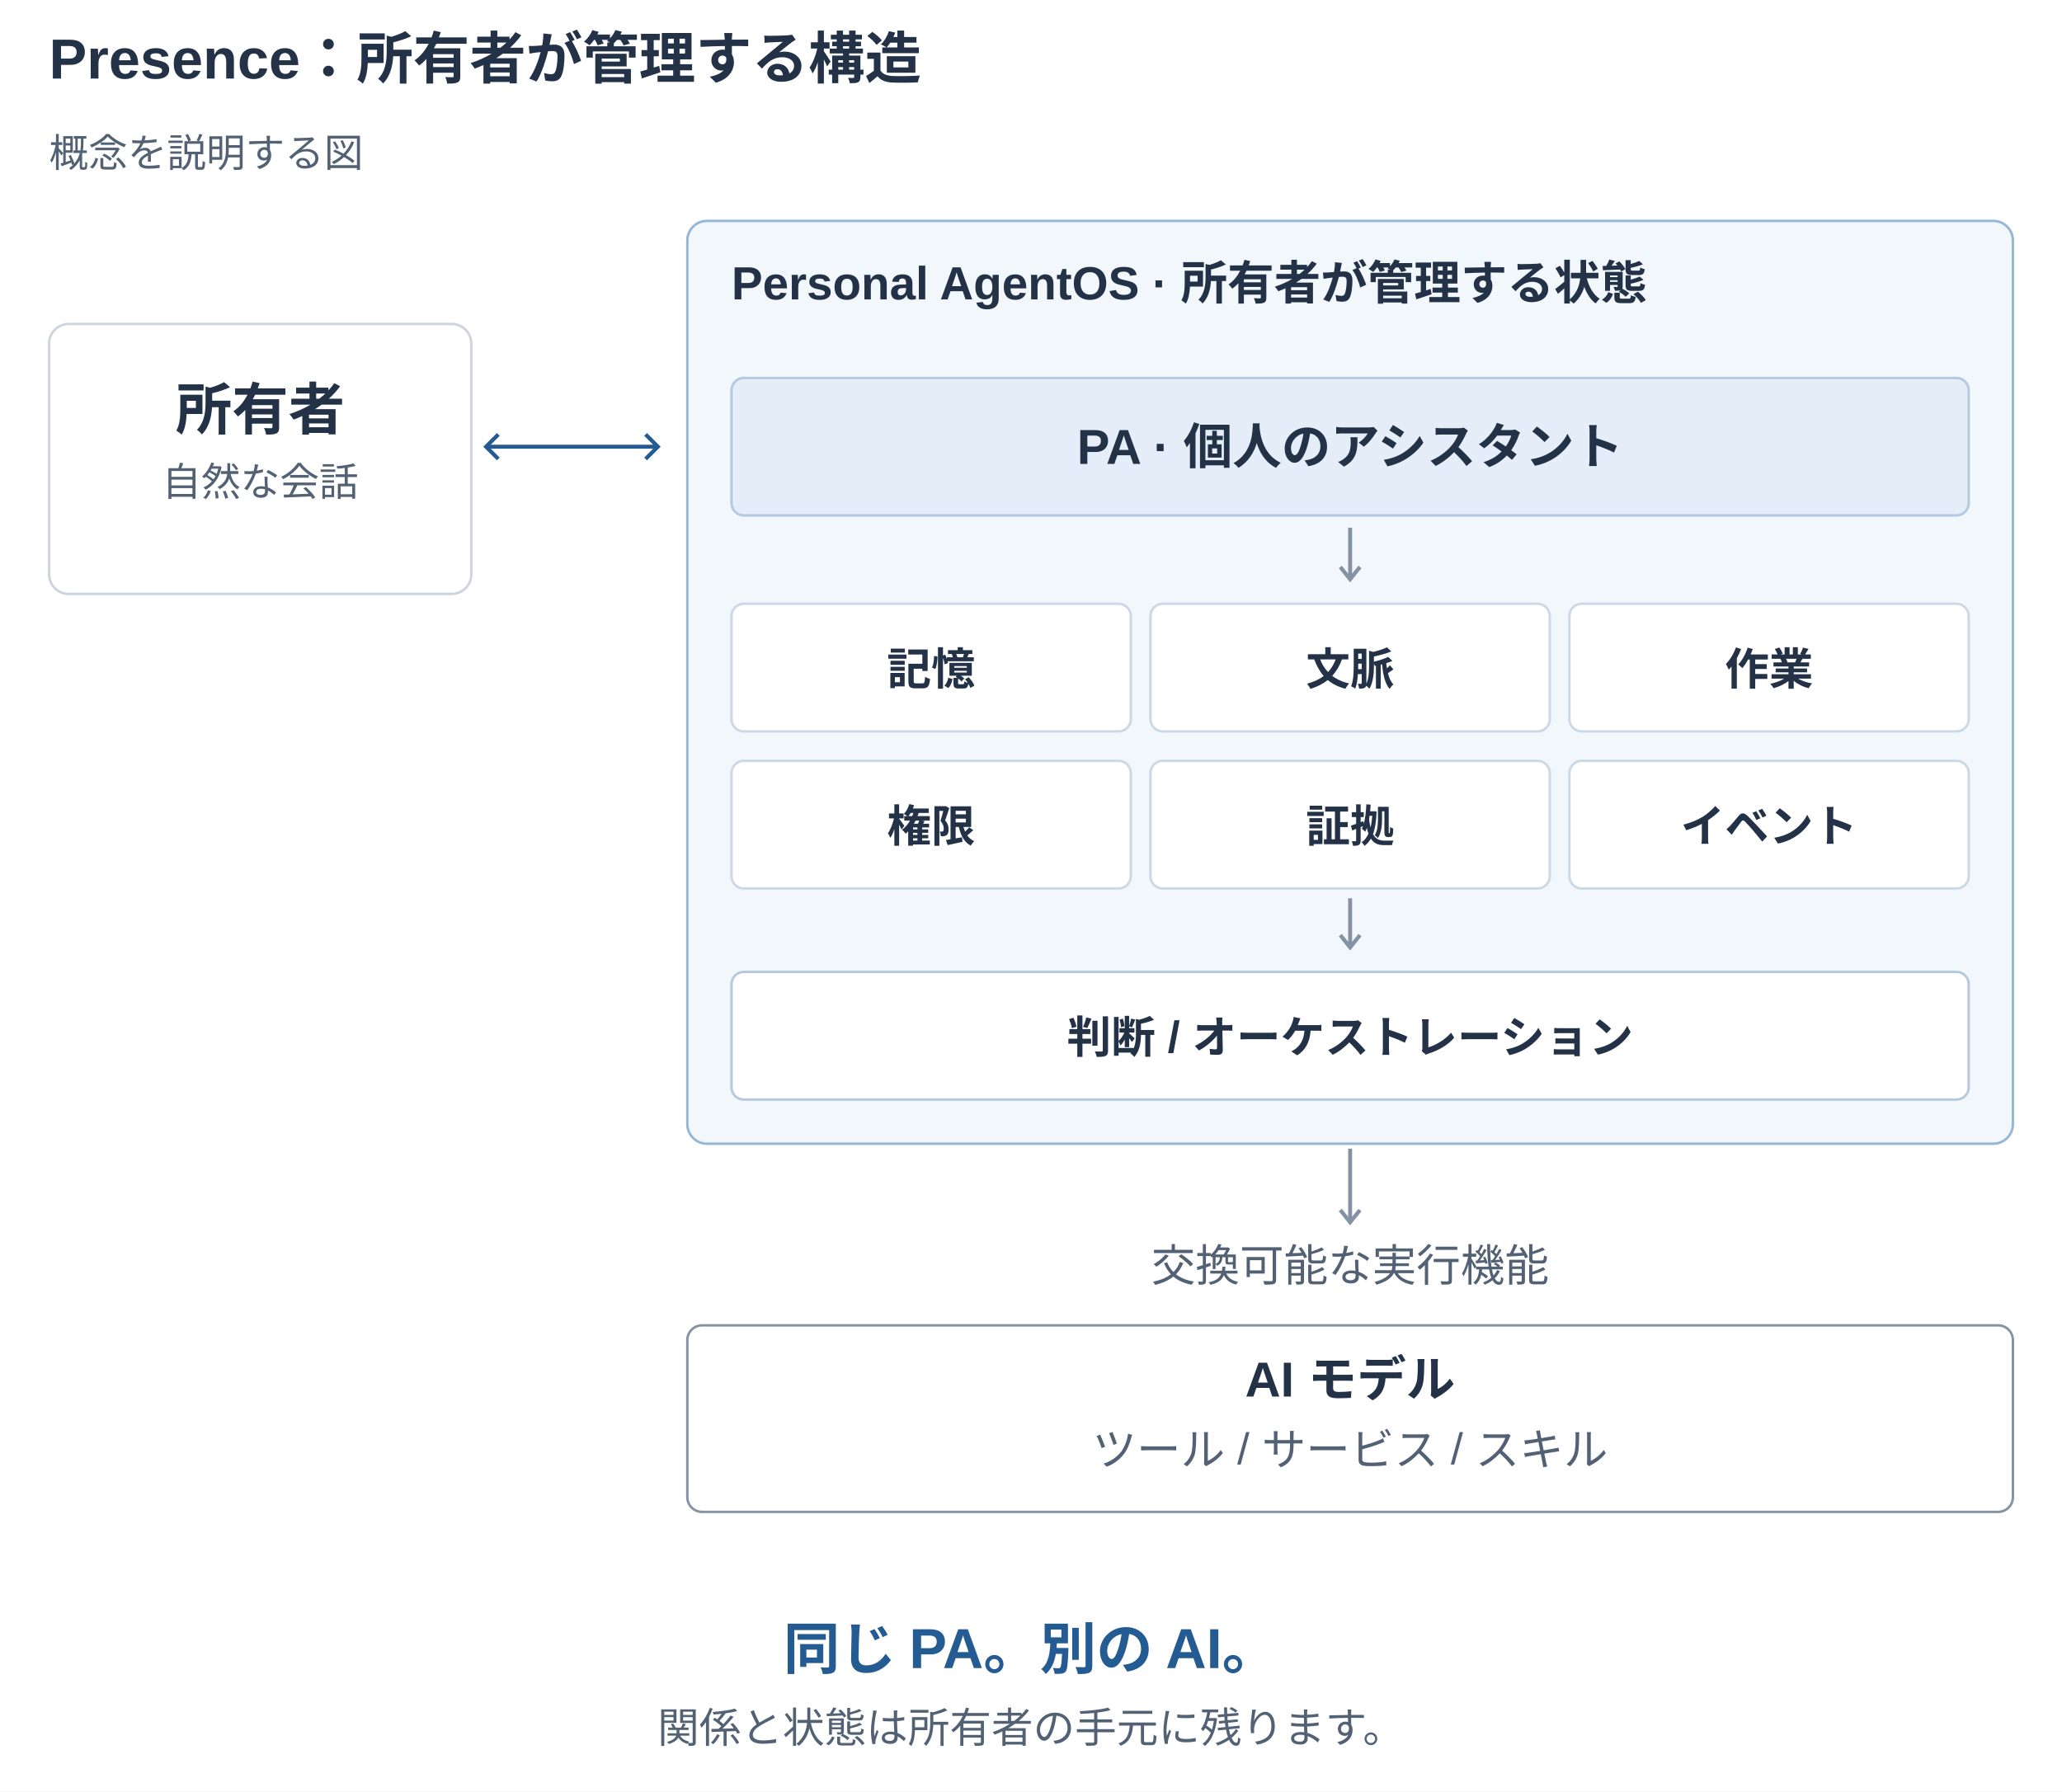
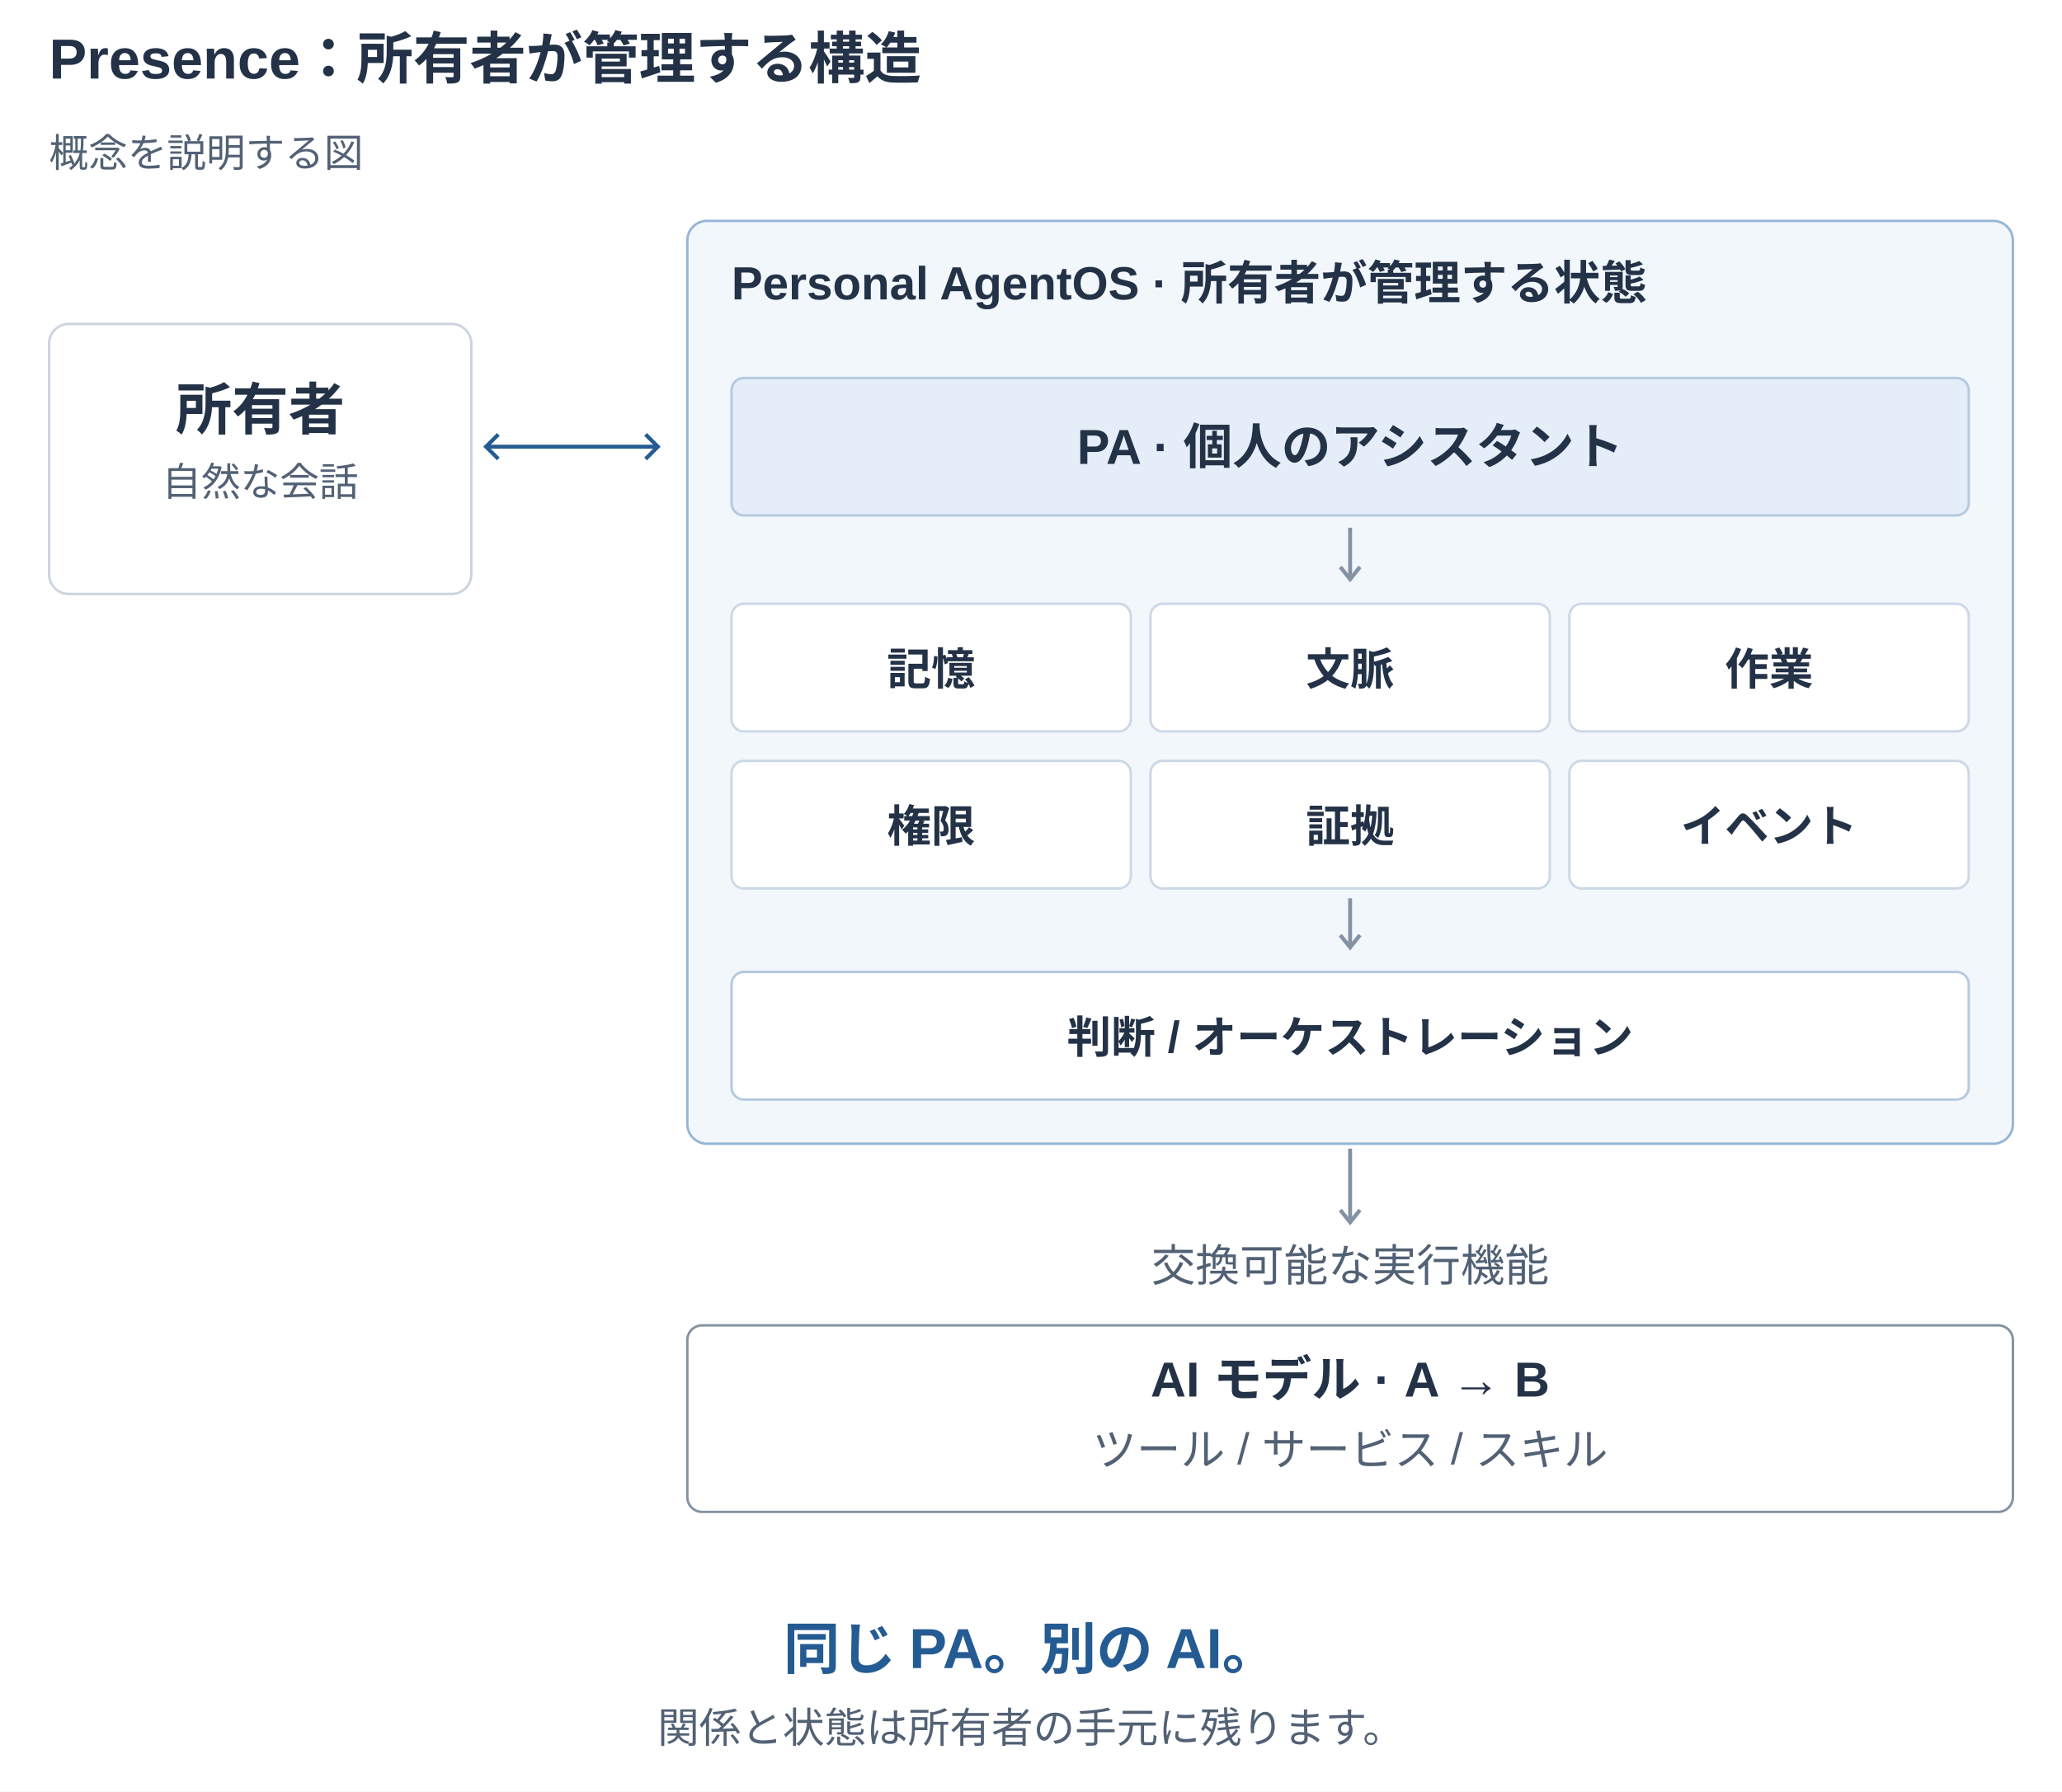
<svg xmlns="http://www.w3.org/2000/svg" width="840" height="730" viewBox="0 0 840 730" role="img" aria-labelledby="title desc">
  <style>text{font-family:Arial,"Noto Sans",sans-serif;fill:#243247} .bold{font-weight:700} .muted{fill:#526174} .blue{fill:#245b92}</style>
  <rect width="840" height="730" fill="#fff" />
  <text x="20" y="32.0" font-size="23" class="bold" text-anchor="start">Presence：所有者が管理する構造</text>
  <text x="20" y="68" font-size="16" class="muted" text-anchor="start">概念を説明する図</text>
  <rect x="20" y="132" width="172" height="110" rx="8" fill="#fff" stroke="#ccd4de" />
  <text x="106" y="175" font-size="23" class="bold" text-anchor="middle">所有者</text>
  <text x="106" y="202.0" font-size="16" class="muted" text-anchor="middle">自然な会話</text>
  <path d="M198 182H268M203 177L198 182L203 187M263 177L268 182L263 187" fill="none" stroke="#245b92" stroke-width="1.6" />
  <rect x="280" y="90" width="540" height="376" rx="8" fill="#f2f7fc" stroke="#96b6d6" />
  <text x="298" y="122.0" font-size="19" class="bold" text-anchor="start">Personal AgentOS · 所有者が管理する状態</text>
  <rect x="298" y="154" width="504" height="56" rx="5" fill="#e4edf8" stroke="#b4c9df" />
  <text x="550.0" y="189" font-size="20" class="bold" text-anchor="middle">PA · 個人のアシスタント</text>
  <path d="M550.0 215 L550.0 236" fill="none" stroke="#8492a3" stroke-width="1.6" />
  <path d="M546.0 231 L550.0 236 L554.0 231" fill="none" stroke="#8492a3" stroke-width="1.6" />
  <rect x="298.0" y="246" width="162.667" height="52" rx="5" fill="#fff" stroke="#ccd8e6" />
  <text x="379.333" y="279" font-size="18" class="bold" text-anchor="middle">記憶</text>
  <rect x="468.667" y="246" width="162.667" height="52" rx="5" fill="#fff" stroke="#ccd8e6" />
  <text x="550.0" y="279" font-size="18" class="bold" text-anchor="middle">文脈</text>
  <rect x="639.333" y="246" width="162.667" height="52" rx="5" fill="#fff" stroke="#ccd8e6" />
  <text x="720.667" y="279" font-size="18" class="bold" text-anchor="middle">作業</text>
  <rect x="298.0" y="310" width="162.667" height="52" rx="5" fill="#fff" stroke="#ccd8e6" />
  <text x="379.333" y="343" font-size="18" class="bold" text-anchor="middle">権限</text>
  <rect x="468.667" y="310" width="162.667" height="52" rx="5" fill="#fff" stroke="#ccd8e6" />
  <text x="550.0" y="343" font-size="18" class="bold" text-anchor="middle">証拠</text>
  <rect x="639.333" y="310" width="162.667" height="52" rx="5" fill="#fff" stroke="#ccd8e6" />
  <text x="720.667" y="343" font-size="18" class="bold" text-anchor="middle">イベント</text>
  <path d="M550.0 366 L550.0 386" fill="none" stroke="#8492a3" stroke-width="1.6" />
  <path d="M546.0 381 L550.0 386 L554.0 381" fill="none" stroke="#8492a3" stroke-width="1.6" />
  <rect x="298" y="396" width="504" height="52" rx="5" fill="#fff" stroke="#b4c9df" />
  <text x="550.0" y="429" font-size="18" class="bold" text-anchor="middle">判断 / オーケストレーション</text>
  <path d="M550.0 468 L550.0 498" fill="none" stroke="#8492a3" stroke-width="1.6" />
  <path d="M546.0 493 L550.0 498 L554.0 493" fill="none" stroke="#8492a3" stroke-width="1.6" />
  <text x="550.0" y="522" font-size="18" class="muted" text-anchor="middle">交換可能な実行機能</text>
  <rect x="280" y="540" width="540" height="76" rx="6" fill="#fff" stroke="#8492a3" />
-   <text x="550.0" y="569" font-size="20" class="bold" text-anchor="middle">AI モデル</text>
+   <text x="550.0" y="569" font-size="20" class="bold" text-anchor="middle">AI モデル · A → B</text>
  <text x="550.0" y="597" font-size="18" class="muted" text-anchor="middle">ツール / サービス / スキル</text>
  <text x="420.0" y="680" font-size="23" class="blue bold" text-anchor="middle">同じ PA。別の AI。</text>
  <text x="420.0" y="710" font-size="17" class="muted" text-anchor="middle">関係と状態は所有者の手元に残ります。</text>
</svg>
